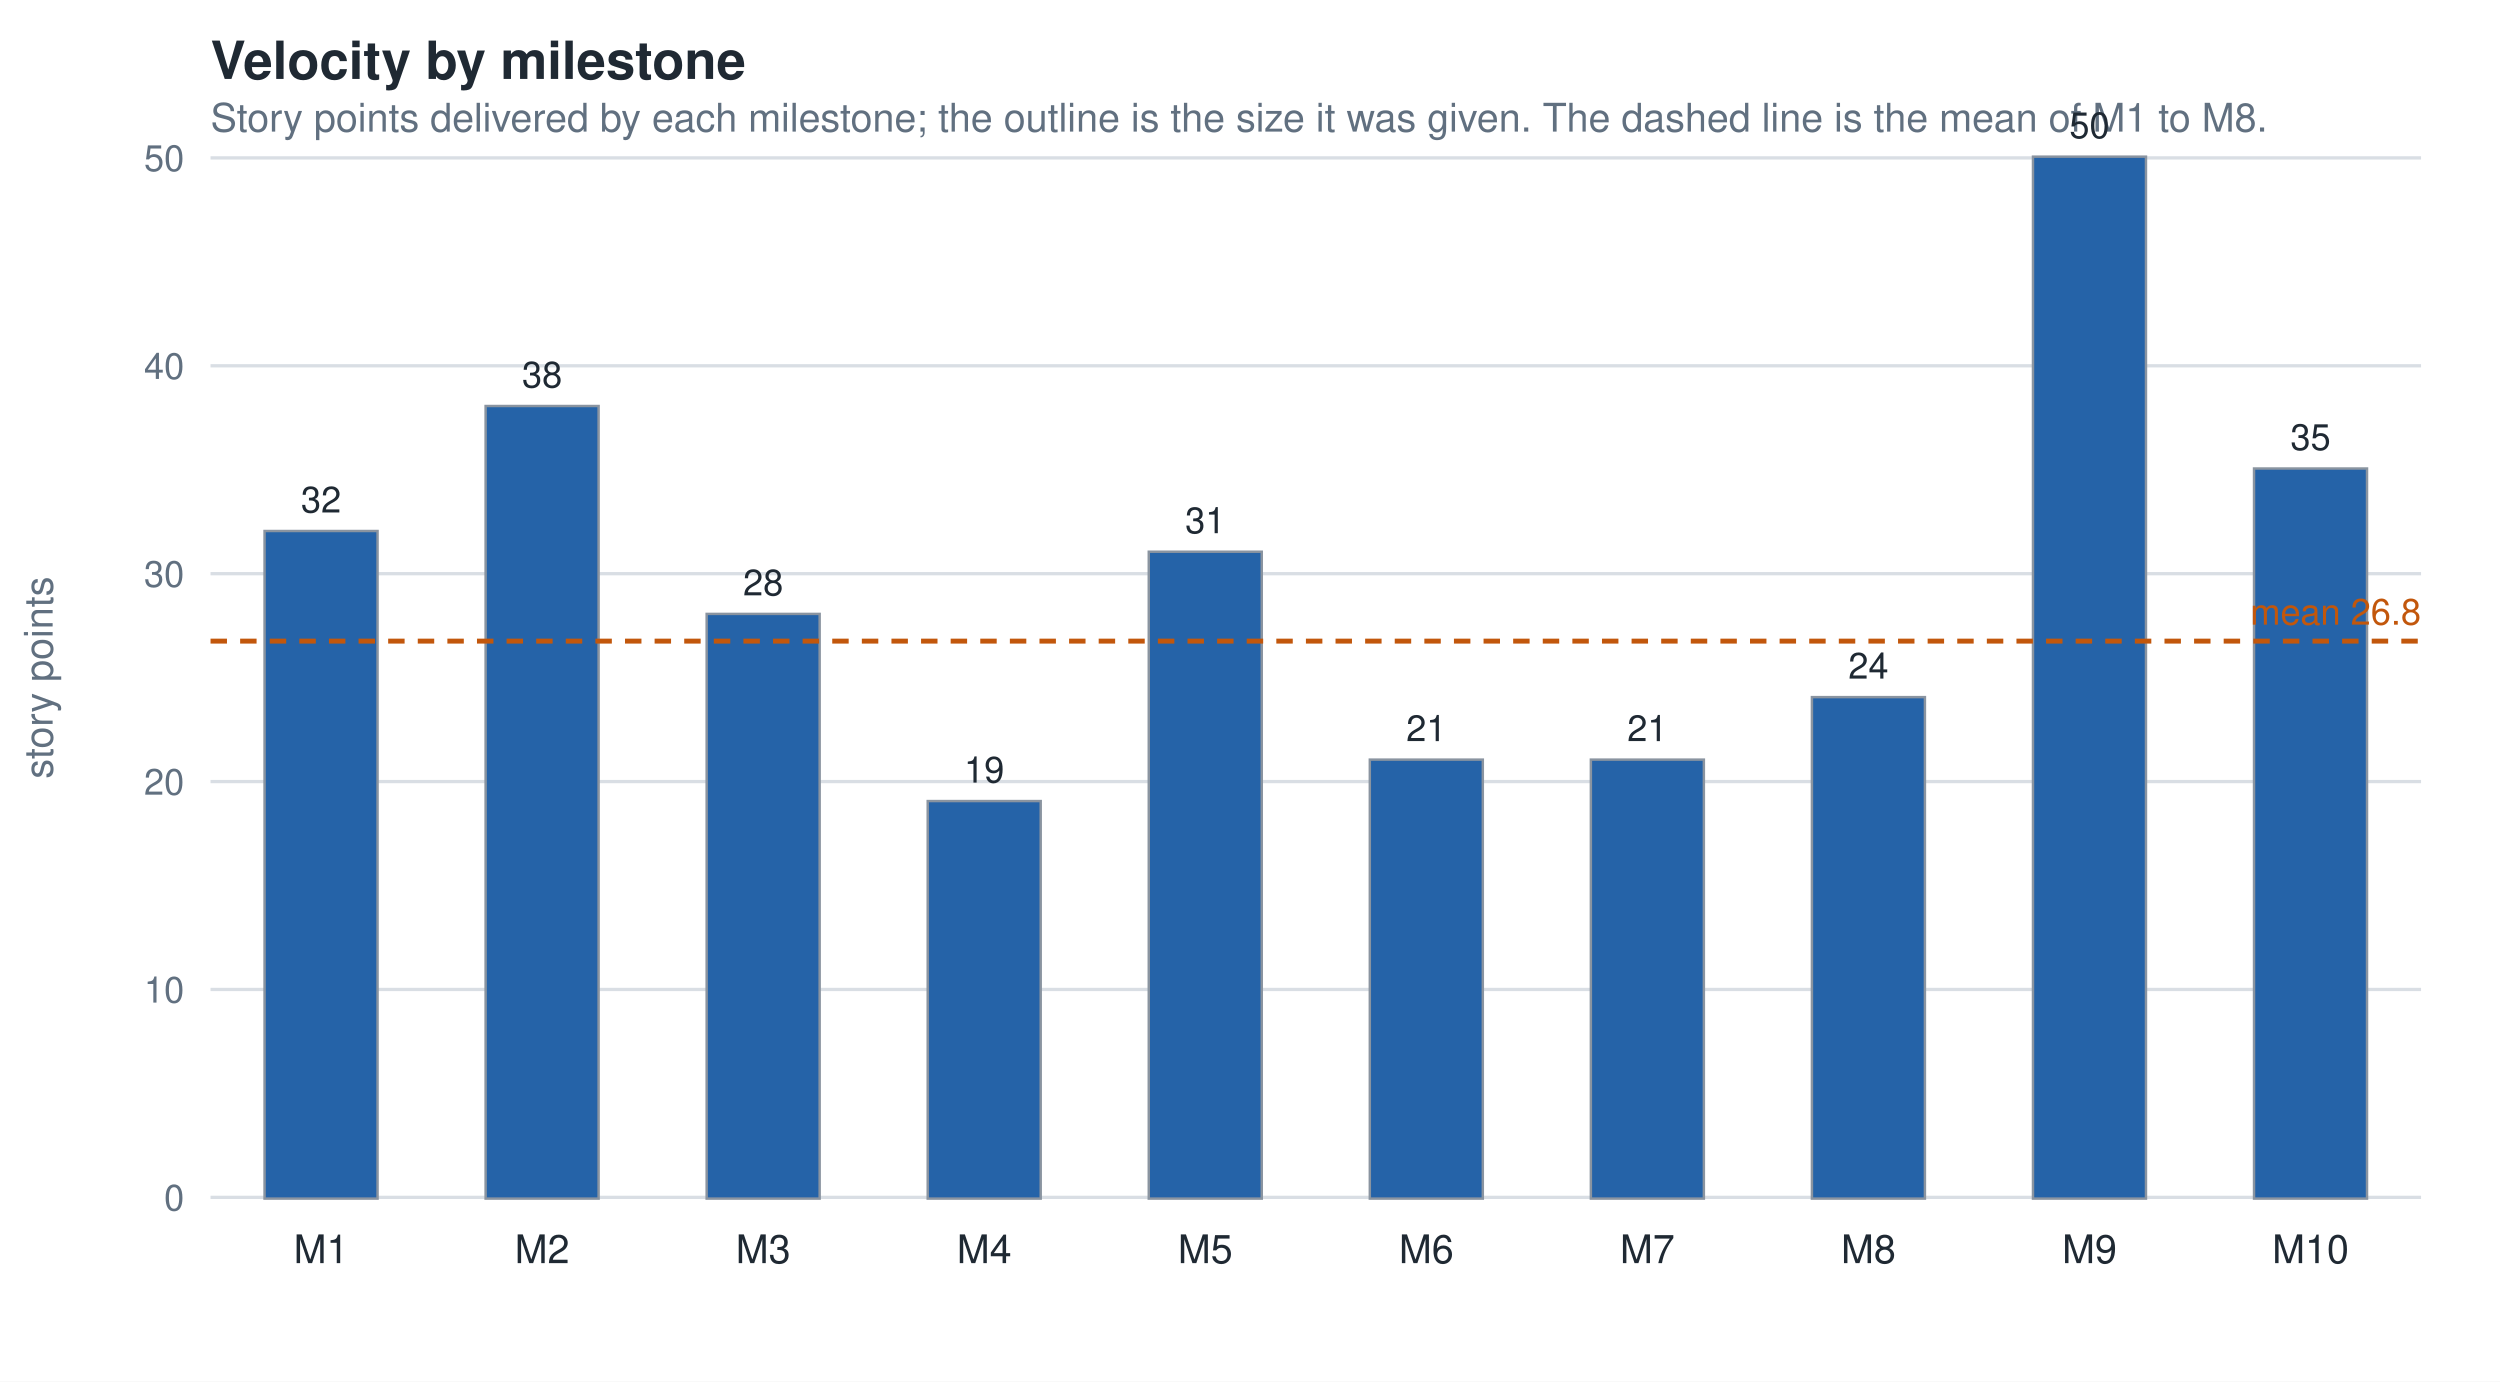
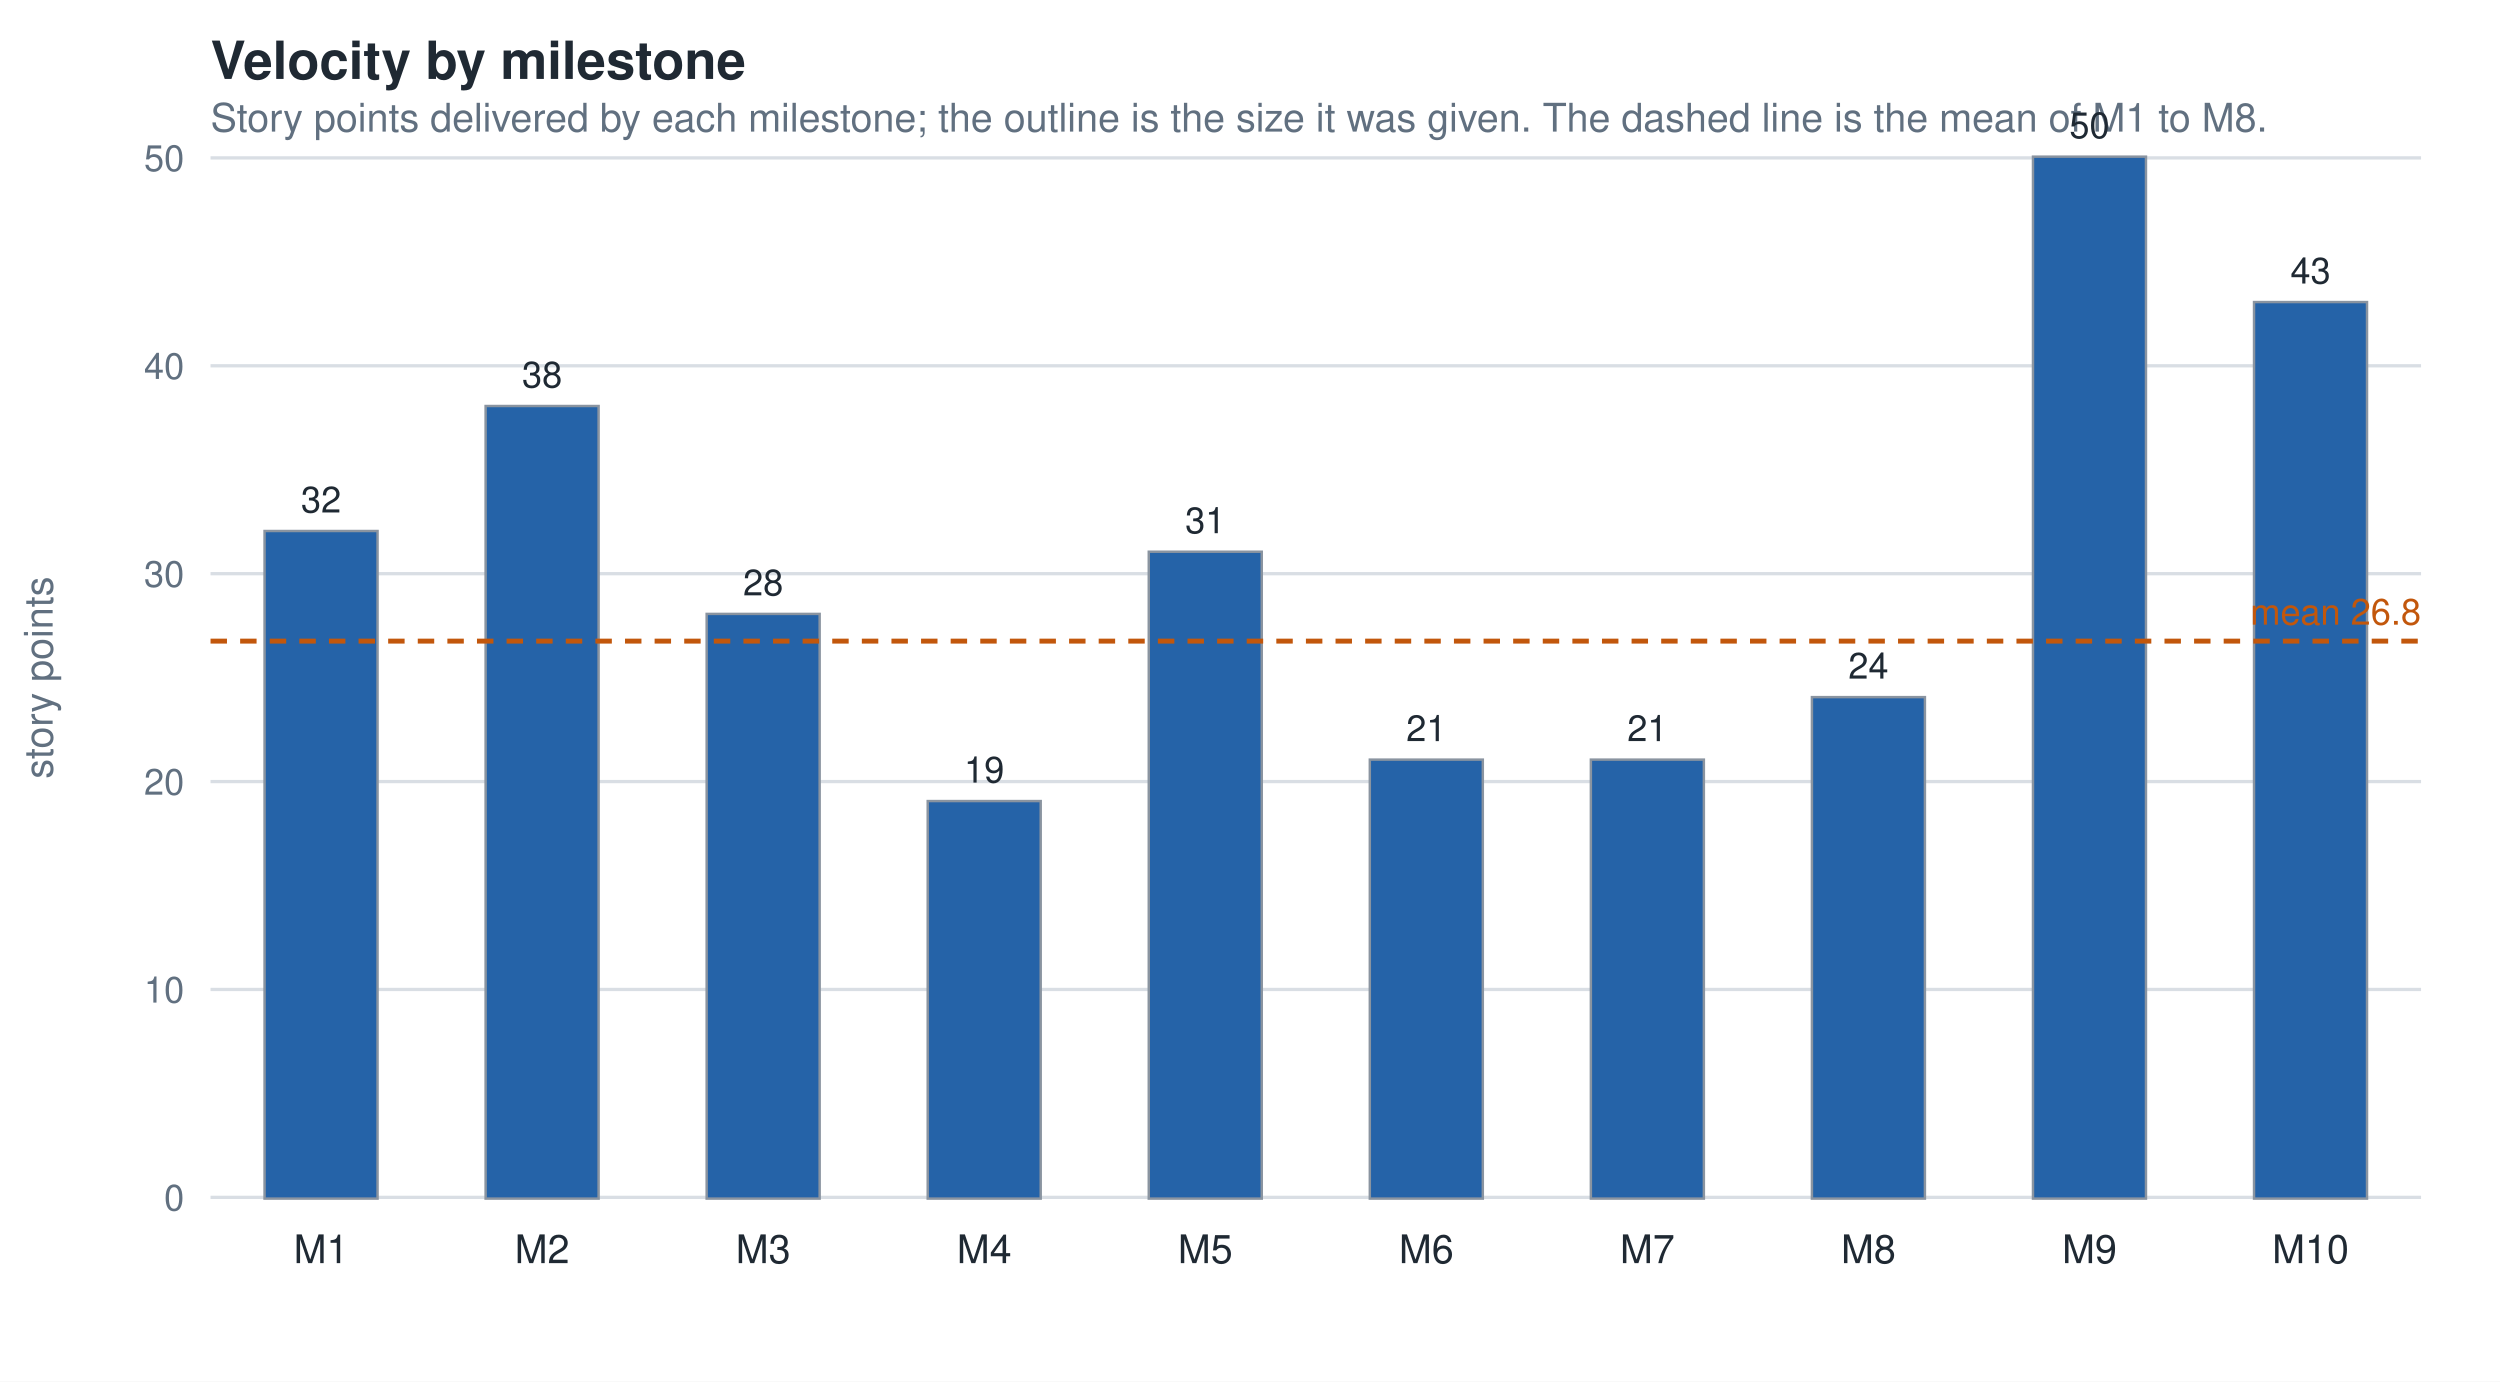
<svg xmlns="http://www.w3.org/2000/svg" viewBox="0 0 760 420" width="760" height="420" font-family="Helvetica, Arial, sans-serif" role="img">
  <rect width="760" height="420" fill="#ffffff" />
  <text x="64" y="24" font-size="16" font-weight="bold" fill="#1f2933">Velocity by milestone</text>
  <text x="64" y="40" font-size="12" fill="#617080">Story points delivered by each milestone; the outline is the size it was given. The dashed line is the mean of M1 to M8.</text>
  <line x1="64" y1="364.0" x2="736" y2="364.0" stroke="#d9dee4" />
  <text x="56" y="368.0" font-size="11" text-anchor="end" fill="#617080">0</text>
  <line x1="64" y1="300.8" x2="736" y2="300.8" stroke="#d9dee4" />
  <text x="56" y="304.8" font-size="11" text-anchor="end" fill="#617080">10</text>
  <line x1="64" y1="237.6" x2="736" y2="237.6" stroke="#d9dee4" />
  <text x="56" y="241.6" font-size="11" text-anchor="end" fill="#617080">20</text>
  <line x1="64" y1="174.4" x2="736" y2="174.4" stroke="#d9dee4" />
  <text x="56" y="178.4" font-size="11" text-anchor="end" fill="#617080">30</text>
  <line x1="64" y1="111.2" x2="736" y2="111.2" stroke="#d9dee4" />
  <text x="56" y="115.2" font-size="11" text-anchor="end" fill="#617080">40</text>
  <line x1="64" y1="48.0" x2="736" y2="48.0" stroke="#d9dee4" />
  <text x="56" y="52.0" font-size="11" text-anchor="end" fill="#617080">50</text>
  <text x="97.6" y="384" font-size="12" text-anchor="middle" fill="#1f2933">M1</text>
  <text x="164.8" y="384" font-size="12" text-anchor="middle" fill="#1f2933">M2</text>
  <text x="232.0" y="384" font-size="12" text-anchor="middle" fill="#1f2933">M3</text>
  <text x="299.2" y="384" font-size="12" text-anchor="middle" fill="#1f2933">M4</text>
  <text x="366.4" y="384" font-size="12" text-anchor="middle" fill="#1f2933">M5</text>
  <text x="433.6" y="384" font-size="12" text-anchor="middle" fill="#1f2933">M6</text>
  <text x="500.8" y="384" font-size="12" text-anchor="middle" fill="#1f2933">M7</text>
  <text x="568.0" y="384" font-size="12" text-anchor="middle" fill="#1f2933">M8</text>
  <text x="635.2" y="384" font-size="12" text-anchor="middle" fill="#1f2933">M9</text>
  <text x="702.4" y="384" font-size="12" text-anchor="middle" fill="#1f2933">M10</text>
  <text x="16" y="206" font-size="12" fill="#617080" transform="rotate(-90 16 206)" text-anchor="middle">story points</text>
  <rect x="80.8" y="161.8" width="33.6" height="202.2" fill="none" stroke="#8a94a0" stroke-width="1.5" />
  <rect x="80.8" y="161.8" width="33.6" height="202.2" fill="#2563a8" />
  <text x="97.6" y="155.8" font-size="11" text-anchor="middle" fill="#1f2933">32</text>
  <rect x="148.0" y="123.8" width="33.6" height="240.2" fill="none" stroke="#8a94a0" stroke-width="1.5" />
  <rect x="148.0" y="123.8" width="33.6" height="240.2" fill="#2563a8" />
  <text x="164.8" y="117.8" font-size="11" text-anchor="middle" fill="#1f2933">38</text>
  <rect x="215.2" y="187.0" width="33.6" height="177.0" fill="none" stroke="#8a94a0" stroke-width="1.5" />
  <rect x="215.2" y="187.0" width="33.6" height="177.0" fill="#2563a8" />
  <text x="232.0" y="181.0" font-size="11" text-anchor="middle" fill="#1f2933">28</text>
  <rect x="282.4" y="243.9" width="33.6" height="120.1" fill="none" stroke="#8a94a0" stroke-width="1.5" />
  <rect x="282.4" y="243.9" width="33.6" height="120.1" fill="#2563a8" />
  <text x="299.2" y="237.9" font-size="11" text-anchor="middle" fill="#1f2933">19</text>
  <rect x="349.6" y="168.1" width="33.6" height="195.9" fill="none" stroke="#8a94a0" stroke-width="1.5" />
  <rect x="349.6" y="168.1" width="33.6" height="195.9" fill="#2563a8" />
  <text x="366.4" y="162.1" font-size="11" text-anchor="middle" fill="#1f2933">31</text>
  <rect x="416.8" y="231.3" width="33.6" height="132.7" fill="none" stroke="#8a94a0" stroke-width="1.5" />
  <rect x="416.8" y="231.3" width="33.6" height="132.7" fill="#2563a8" />
  <text x="433.6" y="225.3" font-size="11" text-anchor="middle" fill="#1f2933">21</text>
  <rect x="484.0" y="231.3" width="33.6" height="132.7" fill="none" stroke="#8a94a0" stroke-width="1.5" />
  <rect x="484.0" y="231.3" width="33.6" height="132.7" fill="#2563a8" />
  <text x="500.8" y="225.3" font-size="11" text-anchor="middle" fill="#1f2933">21</text>
  <rect x="551.2" y="212.3" width="33.6" height="151.7" fill="none" stroke="#8a94a0" stroke-width="1.5" />
  <rect x="551.2" y="212.3" width="33.6" height="151.7" fill="#2563a8" />
  <text x="568.0" y="206.3" font-size="11" text-anchor="middle" fill="#1f2933">24</text>
  <rect x="618.4" y="48.0" width="33.6" height="316.0" fill="none" stroke="#8a94a0" stroke-width="1.5" />
  <rect x="618.4" y="48.0" width="33.6" height="316.0" fill="#2563a8" />
  <text x="635.2" y="42.0" font-size="11" text-anchor="middle" fill="#1f2933">50</text>
-   <rect x="685.6" y="142.8" width="33.6" height="221.2" fill="none" stroke="#8a94a0" stroke-width="1.5" />
-   <rect x="685.6" y="142.8" width="33.6" height="221.2" fill="#2563a8" />
-   <text x="702.4" y="136.8" font-size="11" text-anchor="middle" fill="#1f2933">35</text>
+   <rect x="685.6" y="92.2" width="33.6" height="271.8" fill="none" stroke="#8a94a0" stroke-width="1.5" />
+   <rect x="685.6" y="92.2" width="33.6" height="271.8" fill="#2563a8" />
+   <text x="702.4" y="86.2" font-size="11" text-anchor="middle" fill="#1f2933">43</text>
  <line x1="64" y1="194.9" x2="736" y2="194.9" stroke="#c2570c" stroke-width="1.5" stroke-dasharray="5 4" />
  <text x="736" y="189.9" font-size="11" text-anchor="end" fill="#c2570c">mean 26.8</text>
</svg>
